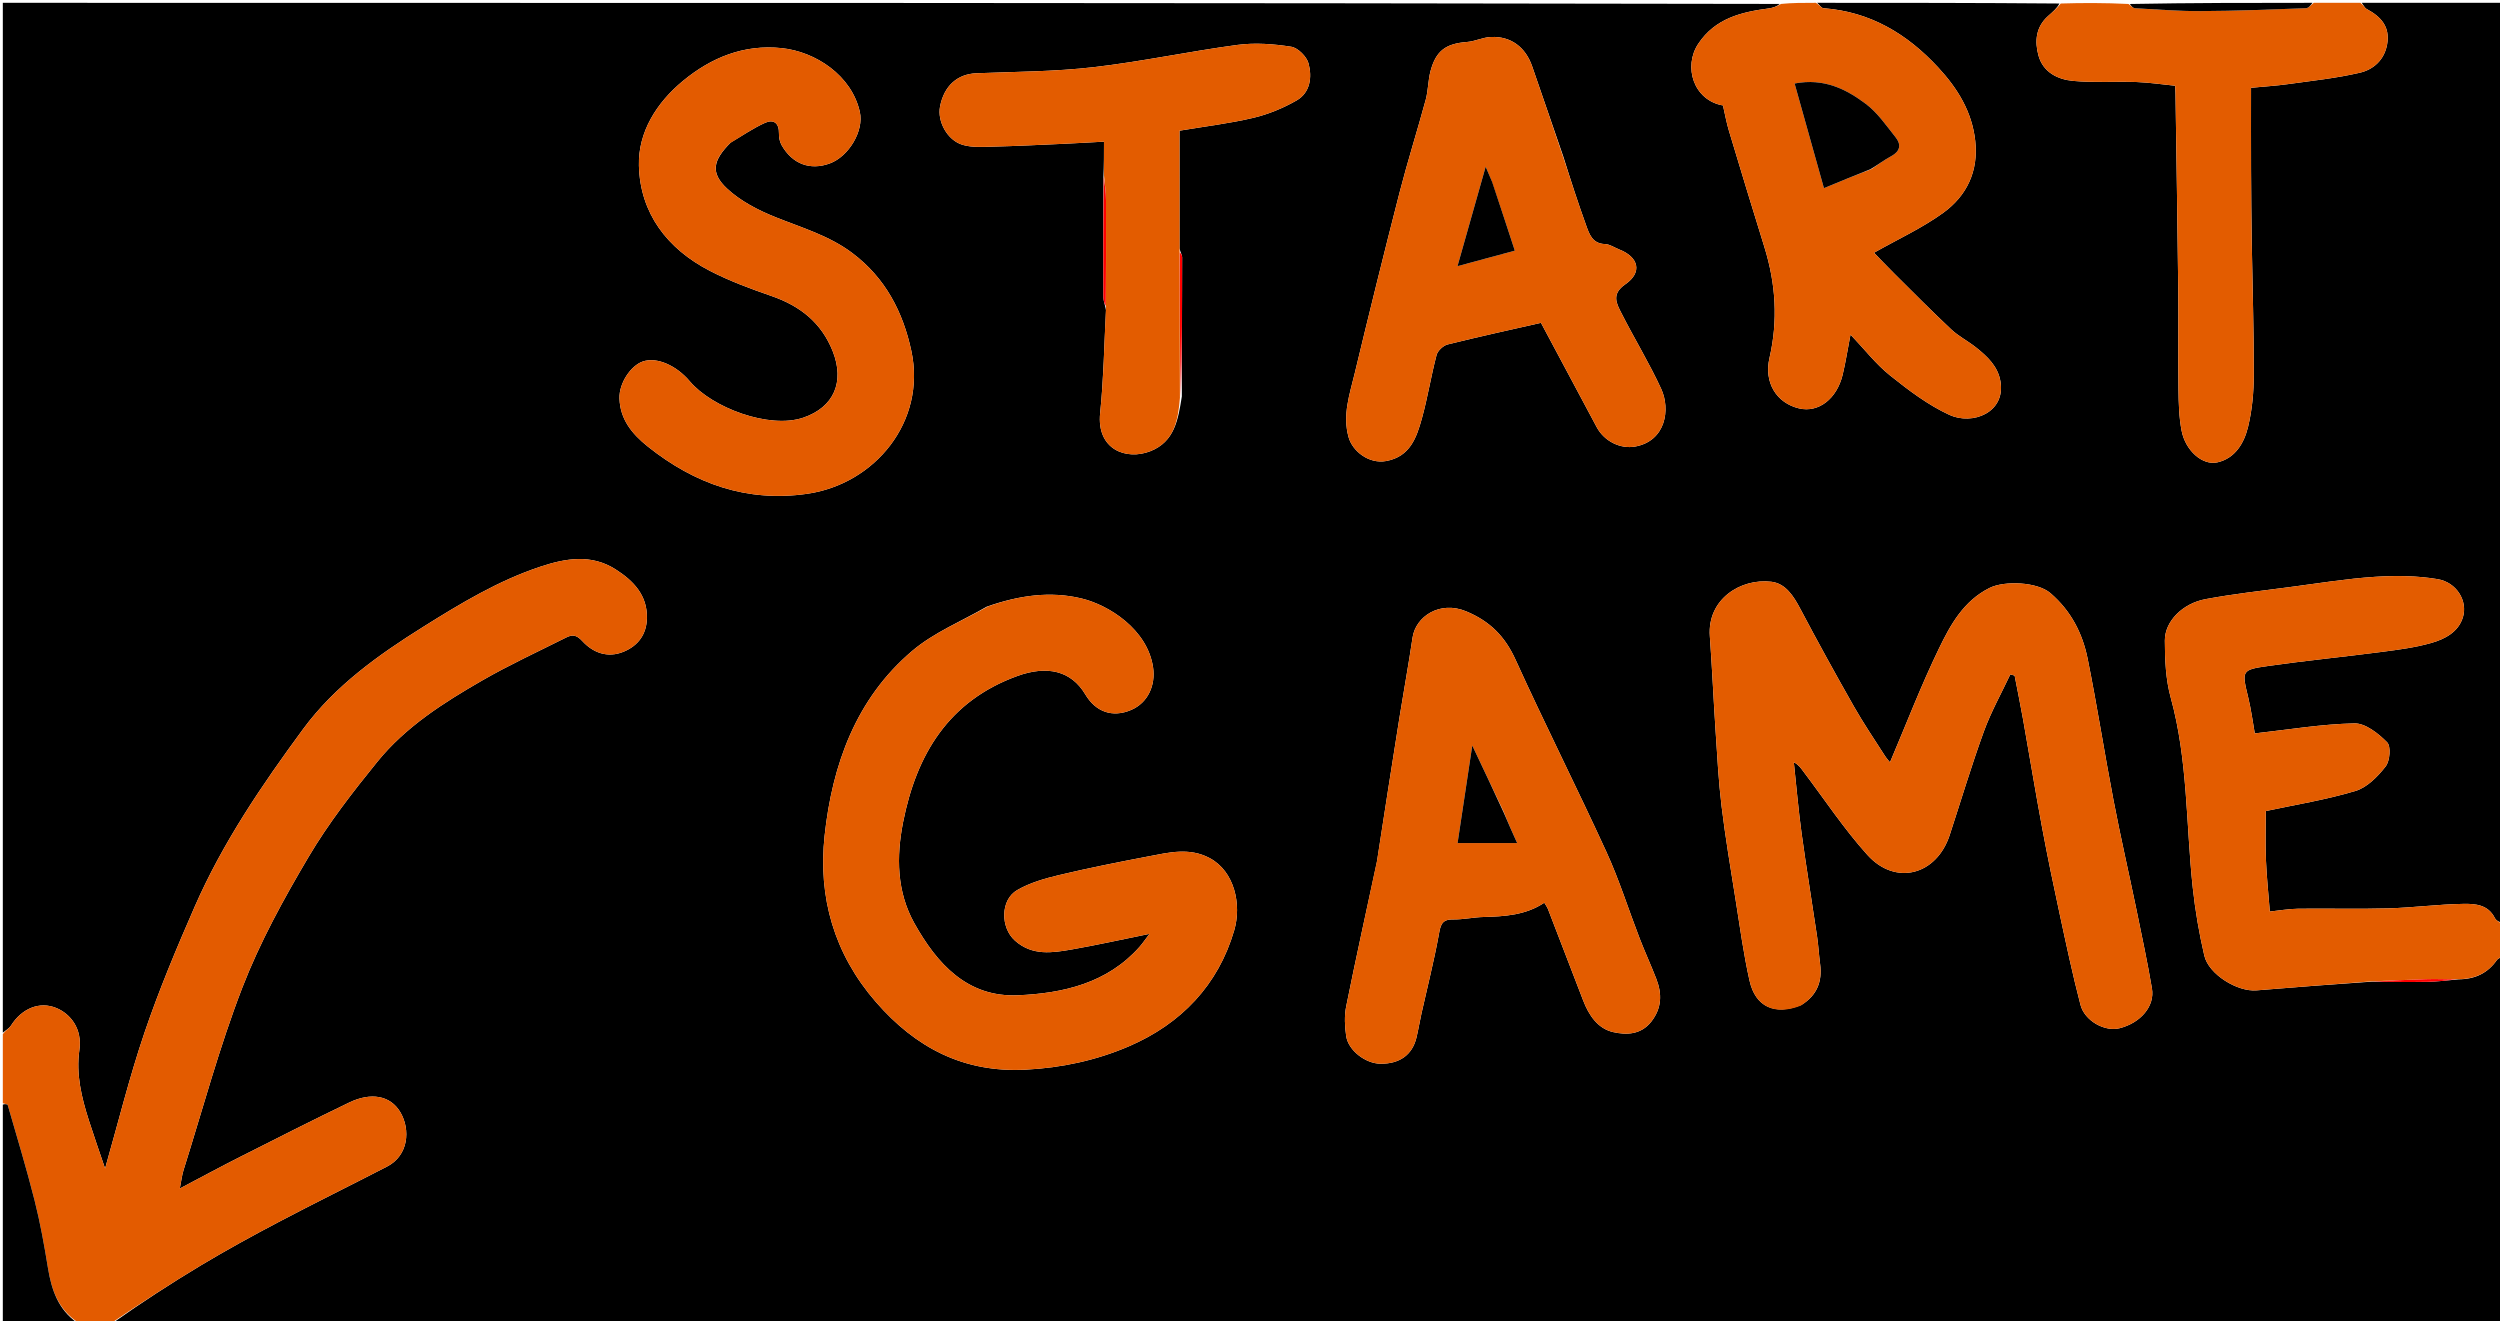
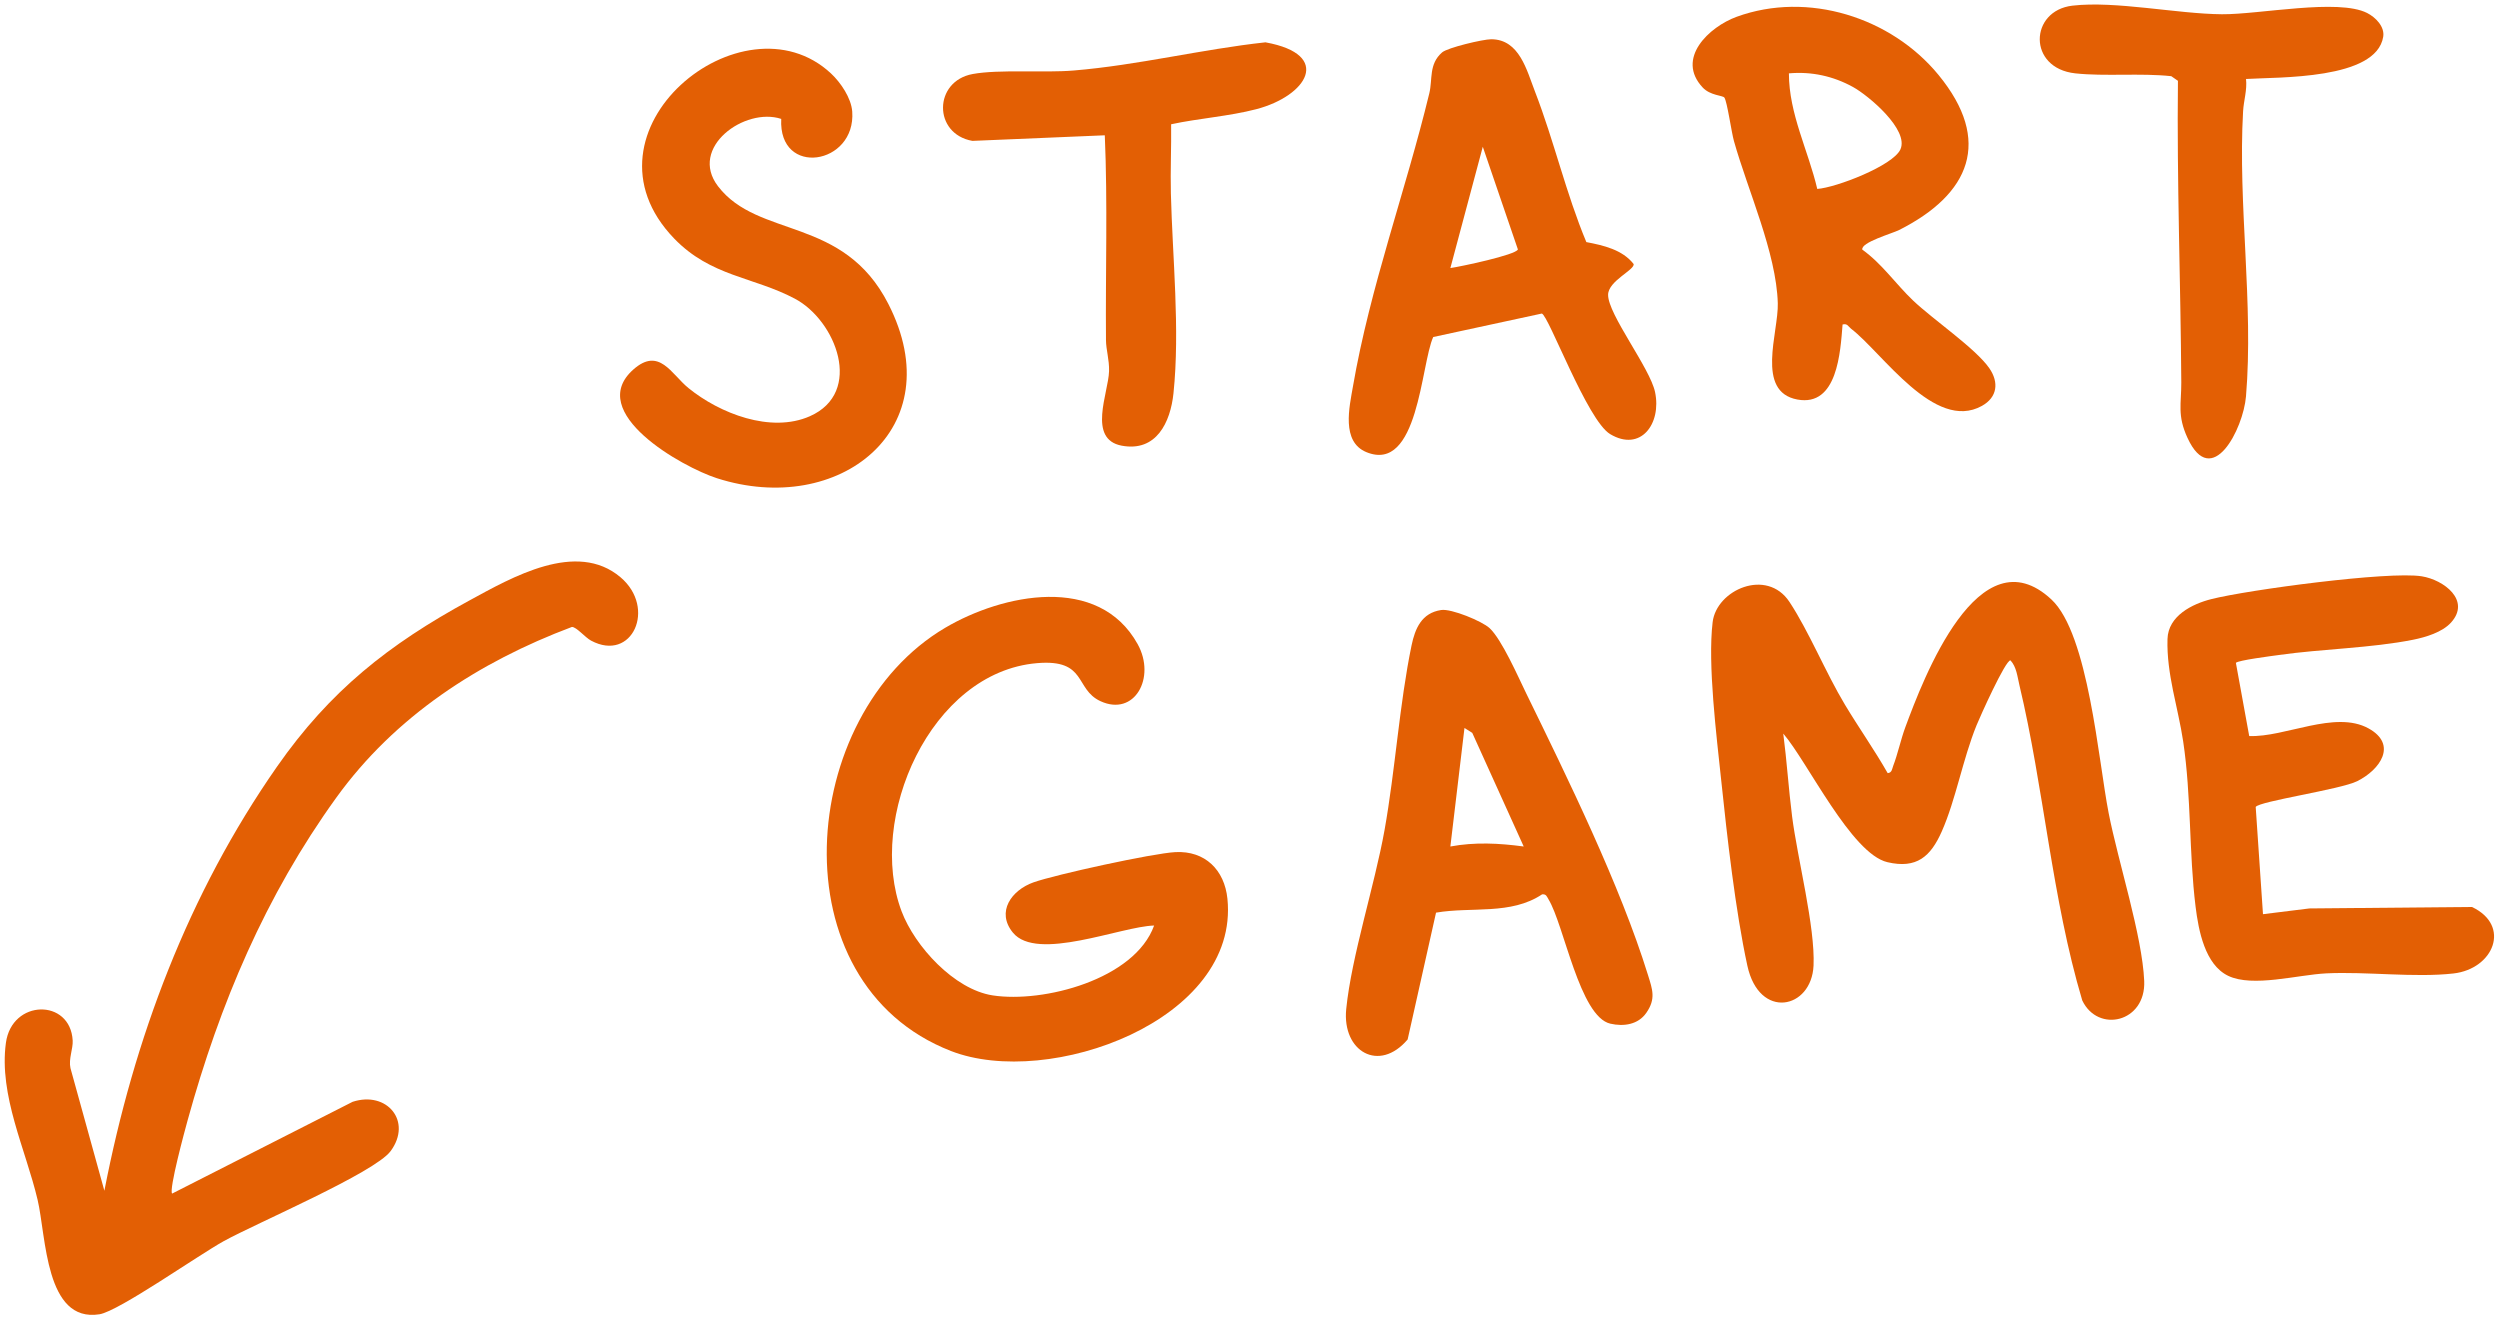
- <svg xmlns="http://www.w3.org/2000/svg" version="1.1" id="Layer_1" x="0px" y="0px" width="100%" viewBox="0 0 886 468" enable-background="new 0 0 886 468" xml:space="preserve">
-   <path fill="#000000" opacity="1" stroke="none" d=" M887,339   C887,382.314 887,425.628 887,469   C604.978,469 322.956,469 40.145,468.736   C49.979,461.764 60.488,454.867 71.261,448.409   C80.251,443.021 89.457,437.972 98.734,433.089   C111.463,426.387 124.374,420.03 137.16,413.435   C144.834,409.477 145.481,400.365 141.938,394.269   C138.382,388.151 131.406,387.055 123.771,390.729   C110.812,396.964 97.986,403.476 85.152,409.967   C78.213,413.476 71.373,417.18 63.725,421.198   C64.28,418.415 64.484,416.478 65.058,414.657   C71.869,393.034 77.74,371.043 85.91,349.944   C92.126,333.893 100.563,318.556 109.355,303.697   C116.397,291.795 125.007,280.721 133.745,269.948   C143.808,257.541 157.26,249.007 170.942,241.13   C180.556,235.596 190.676,230.936 200.604,225.953   C202.762,224.87 204.222,224.86 206.385,227.214   C210.11,231.267 215.275,233.338 221.008,230.969   C226.212,228.82 229.127,224.762 229.27,219.153   C229.478,210.955 224.501,205.809 218.131,201.761   C209.567,196.319 200.575,197.841 191.726,200.758   C176.733,205.702 163.281,213.83 150.023,222.133   C134.089,232.111 118.692,243.06 107.413,258.386   C92.805,278.236 78.911,298.654 68.986,321.356   C62.587,335.993 56.381,350.775 51.239,365.884   C45.875,381.643 41.892,397.872 37.241,414.119   C35.284,408.329 33.285,402.674 31.462,396.964   C28.89,388.908 26.909,380.678 28.13,372.181   C29.24,364.465 24.881,359.334 20.11,357.299   C13.964,354.679 7.657,357.499 3.904,363.448   C3.245,364.494 1.983,365.159 1,366   C1,244.386 1,122.773 1,1   C210.689,1 420.377,1 630.735,1.393   C629.896,2.196 628.411,2.783 626.875,2.984   C617.099,4.268 607.882,6.507 601.897,15.468   C596.442,23.635 600.207,35.557 610.617,37.373   C611.308,40.35 611.845,43.4 612.73,46.345   C616.866,60.116 621.04,73.877 625.313,87.607   C629.344,100.561 630.18,113.599 627.1,126.886   C625.102,135.502 629.529,142.828 637.593,144.739   C644.439,146.361 650.981,141.392 653.048,132.771   C654.084,128.451 654.765,124.046 655.818,118.581   C660.793,123.812 664.81,129.045 669.813,133.046   C676.387,138.303 683.297,143.542 690.872,147.035   C699.048,150.804 710.789,146.205 708.976,135.235   C708.078,129.799 704.293,126.303 700.265,123.106   C697.45,120.872 694.143,119.203 691.541,116.763   C684.684,110.337 678.076,103.645 671.403,97.025   C668.749,94.391 666.183,91.667 664.147,89.57   C672.7,84.724 681.238,80.815 688.696,75.415   C697.022,69.385 701.226,60.667 700.03,49.919   C698.879,39.578 693.782,31.338 686.88,23.885   C675.841,11.964 662.773,4.164 646.241,2.911   C645.451,2.851 644.745,1.663 644,1   C672.355,1 700.711,1 729.856,1.247   C729.044,2.888 727.429,4.269 725.843,5.681   C721.469,9.577 721.035,14.68 722.453,19.741   C724.097,25.61 729.252,28.164 734.688,28.671   C742.145,29.367 749.711,28.809 757.22,29.072   C761.757,29.231 766.276,29.926 770.872,30.387   C770.923,31.521 770.982,32.338 770.993,33.156   C771.325,56.057 771.706,78.958 771.957,101.86   C772.089,113.832 771.892,125.808 772.045,137.78   C772.108,142.747 772.223,147.799 773.158,152.65   C774.511,159.664 780.534,165.063 785.863,163.856   C792.188,162.423 795.338,156.969 796.717,151.277   C798.168,145.283 798.739,138.948 798.754,132.76   C798.791,117.185 798.273,101.61 798.026,86.034   C797.89,77.385 797.816,68.734 797.778,60.083   C797.737,50.478 797.769,40.873 797.769,31.114   C802.661,30.641 806.768,30.391 810.83,29.82   C819.362,28.621 827.982,27.727 836.346,25.769   C841.149,24.646 845.021,21.255 846.003,15.711   C847.109,9.47 843.802,5.907 838.778,3.211   C838.011,2.799 837.584,1.753 837,1   C853.647,1 870.295,1 887,1   C887,109.355 887,217.711 886.775,326.879   C885.727,326.895 884.617,326.242 884.129,325.275   C881.767,320.597 877.179,320.264 873.094,320.331   C864.199,320.475 855.324,321.672 846.427,321.927   C835.771,322.233 825.099,321.923 814.437,322.055   C811.097,322.097 807.764,322.707 804.428,323.057   C803.917,316.48 803.283,310.587 803.051,304.678   C802.822,298.849 803.001,293.004 803.001,287.436   C813.483,285.185 824.334,283.45 834.766,280.318   C838.897,279.078 842.697,275.201 845.481,271.618   C847.003,269.66 847.408,264.502 845.999,263.076   C842.905,259.944 838.294,256.28 834.38,256.367   C822.703,256.626 811.063,258.589 799.096,259.921   C798.436,256.229 797.851,251.668 796.777,247.226   C794.466,237.66 794.319,237.381 803.793,236.028   C817.249,234.107 830.789,232.778 844.268,231.012   C850.106,230.247 856.012,229.473 861.649,227.867   C866.437,226.502 871.246,224.016 872.854,218.778   C874.63,212.995 870.662,206.385 863.865,205.245   C856.609,204.027 849.025,203.944 841.654,204.43   C831.689,205.087 821.783,206.699 811.866,208.011   C801.793,209.343 791.674,210.468 781.695,212.324   C773.479,213.851 767.2,220.189 767.216,227.03   C767.232,233.779 767.52,240.781 769.298,247.227   C775.392,269.328 774.696,292.112 777.107,314.577   C777.975,322.668 779.363,330.749 781.208,338.674   C782.761,345.349 792.981,351.558 799.704,350.988   C813.131,349.85 826.57,348.876 840.469,347.903   C847.419,347.981 853.906,348.088 860.389,347.961   C863.929,347.892 867.461,347.427 871.406,347.08   C877.366,347.016 881.718,344.764 884.926,340.201   C885.343,339.608 886.296,339.391 887,339  M418.015,88.069   C418.015,74.14 418.015,60.21 418.015,46.316   C427.114,44.786 435.758,43.756 444.174,41.764   C449.482,40.507 454.743,38.326 459.487,35.616   C464.379,32.821 465.055,27.337 463.746,22.478   C463.09,20.047 459.99,16.941 457.613,16.566   C451.38,15.582 444.824,15.081 438.601,15.911   C421.548,18.186 404.668,21.834 387.589,23.807   C373.838,25.395 359.901,25.414 346.04,25.964   C339.315,26.231 334.562,30.397 333.141,37.792   C332.144,42.981 335.676,49.701 341.143,51.33   C344.535,52.341 348.385,52.048 352.02,51.961   C360.11,51.769 368.195,51.357 376.28,50.996   C381.007,50.785 385.731,50.5 391.251,50.206   C391.251,54.272 391.251,58.225 391.043,63.069   C391.029,77.173 390.994,91.277 391.037,105.381   C391.041,106.591 391.563,107.8 391.969,109.938   C391.318,122.083 391.136,134.276 389.89,146.359   C388.553,159.322 399.175,163.281 407.741,159.882   C416.169,156.538 417.538,148.879 418.843,140.493   C418.893,124.04 418.954,107.586 418.957,91.133   C418.958,90.421 418.433,89.709 418.015,88.069  M638.396,356.155   C643.887,352.808 645.892,347.891 645.048,341.619   C644.611,338.372 644.447,335.087 643.968,331.847   C642.168,319.659 640.155,307.5 638.485,295.295   C637.342,286.943 636.635,278.531 635.734,270.147   C637.511,271.077 638.259,272.282 639.111,273.408   C646.612,283.325 653.506,293.793 661.808,302.99   C671.792,314.051 686.334,310.14 690.983,295.927   C694.988,283.684 698.679,271.328 703.084,259.23   C705.617,252.272 709.293,245.73 712.455,239.001   C712.962,239.141 713.47,239.282 713.977,239.423   C714.986,244.637 716.06,249.839 716.99,255.066   C719.258,267.818 721.348,280.603 723.722,293.335   C725.639,303.615 727.772,313.857 729.978,324.08   C732.29,334.794 734.555,345.528 737.325,356.127   C738.823,361.856 745.997,365.719 751.159,364.411   C758.638,362.516 763.727,356.595 762.654,350.317   C761.062,340.995 759.096,331.735 757.18,322.471   C754.499,309.501 751.524,296.59 749.028,283.586   C745.826,266.911 743.224,250.118 739.872,233.475   C738.054,224.455 733.971,216.489 726.7,210.227   C722.015,206.193 710.405,205.72 705.077,208.377   C695.903,212.952 691.249,221.404 687.166,229.834   C680.788,243.001 675.534,256.714 669.815,270.171   C669.512,269.786 668.64,268.846 667.961,267.782   C664.285,262.025 660.432,256.366 657.062,250.434   C650.547,238.969 644.19,227.411 638.027,215.754   C635.642,211.243 632.834,206.776 627.759,206.172   C616.941,204.886 605.015,212.316 605.965,225.487   C606.772,236.675 607.259,247.885 608.001,259.077   C608.59,267.945 609.042,276.838 610.113,285.652   C611.454,296.683 613.302,307.655 615.051,318.633   C616.591,328.302 617.894,338.036 620.041,347.575   C622.121,356.813 628.954,359.983 638.396,356.155  M349.681,215.012   C340.824,220.154 330.99,224.142 323.302,230.661   C303.326,247.598 294.961,271.039 292.243,296.127   C289.885,317.899 295.553,338.012 310.417,355.11   C324.546,371.362 341.551,380.223 363.486,379.09   C376.228,378.432 388.51,375.795 400.086,370.811   C418.608,362.835 431.744,349.124 437.422,329.667   C440.063,320.617 437.561,308.823 428.695,304.099   C421.524,300.279 414.28,302.114 407.075,303.491   C396.492,305.514 385.911,307.604 375.432,310.1   C370.295,311.324 364.991,312.837 360.48,315.456   C354.485,318.937 354.534,328.754 359.7,333.355   C365.843,338.826 372.953,337.698 379.978,336.463   C388.835,334.904 397.621,332.943 407.381,330.964   C405.83,332.996 404.93,334.344 403.865,335.547   C392.4,348.494 376.74,352.026 360.771,352.728   C342.821,353.518 332.062,341.537 324.055,327.209   C317.788,315.994 317.633,303.612 320.069,291.328   C324.824,267.356 336.166,248.431 360.532,239.58   C371.157,235.721 379.644,237.715 384.623,246.088   C388.307,252.282 394.214,254.452 400.884,251.605   C406.924,249.027 409.555,242.733 408.665,236.586   C406.691,222.954 392.842,214.402 383.317,212.101   C372.197,209.415 361.172,210.996 349.681,215.012  M487.993,305.369   C484.325,322.461 480.542,339.53 477.088,356.665   C476.405,360.052 476.568,363.756 477.086,367.202   C477.854,372.315 483.972,376.929 489.226,376.986   C496.018,377.059 500.504,373.856 501.987,367.751   C502.679,364.901 503.145,361.996 503.784,359.132   C505.847,349.885 508.189,340.691 509.894,331.379   C510.505,328.047 510.808,325.786 514.941,325.853   C518.528,325.911 522.12,325.084 525.719,324.986   C533.259,324.781 540.703,324.34 547.302,319.927   C547.805,320.785 548.312,321.434 548.596,322.168   C552.774,332.962 556.929,343.764 561.075,354.57   C563.083,359.801 566.234,364.525 571.722,365.78   C576.375,366.843 581.566,366.74 585.237,362.039   C588.979,357.248 589.054,352.213 586.998,346.909   C585.123,342.072 582.944,337.352 581.073,332.512   C577.142,322.345 573.881,311.878 569.348,301.992   C558.871,279.142 547.526,256.689 537.117,233.809   C533.353,225.536 528.108,220.213 519.644,216.672   C510.302,212.762 501.702,218.455 500.6,226.005   C499.228,235.406 497.492,244.753 495.996,254.136   C493.32,270.921 490.705,287.716 487.993,305.369  M554.04,55.483   C550.367,44.855 546.669,34.236 543.03,23.596   C540.682,16.734 535.491,12.789 528.348,13.111   C525.522,13.238 522.766,14.656 519.93,14.876   C512.427,15.461 508.928,17.927 506.978,25.185   C506.095,28.473 506.178,32.021 505.288,35.305   C502.309,46.299 498.846,57.165 496.013,68.194   C490.529,89.539 485.25,110.937 480.097,132.364   C478.323,139.74 475.718,147.037 477.941,154.956   C479.325,159.886 485.125,164.528 491.286,163.385   C499.752,161.813 502.042,155.059 503.922,148.288   C505.976,140.89 507.16,133.253 509.12,125.824   C509.523,124.295 511.488,122.462 513.058,122.07   C524.217,119.286 535.459,116.841 546.12,114.414   C552.785,126.886 559.335,139.126 565.868,151.375   C568.567,156.434 574.323,159.196 579.493,158.257   C590.401,156.275 592.046,145.038 588.743,137.849   C584.543,128.706 579.256,120.068 574.687,111.085   C572.901,107.574 570.954,104.24 576.057,100.718   C582.119,96.535 580.785,91.112 573.822,88.395   C572.148,87.741 570.498,86.552 568.809,86.499   C564.312,86.358 563.248,82.961 562.12,79.843   C559.298,72.043 556.745,64.146 554.04,55.483  M258.987,50.489   C263.033,48.125 266.927,45.421 271.178,43.512   C274.161,42.173 276.15,43.629 276.058,47.293   C276.023,48.682 276.333,50.263 277.012,51.457   C280.814,58.152 287.132,60.476 294.078,57.923   C300.81,55.448 306.209,46.385 304.741,39.733   C301.872,26.725 289.03,18.311 277.016,17.053   C263.651,15.653 252.064,20.398 242.032,28.681   C232.722,36.368 226.134,46.782 226.429,58.698   C226.849,75.651 236.499,88.184 251.512,95.956   C258.476,99.562 265.936,102.317 273.367,104.889   C283.511,108.4 291.088,114.292 295.139,124.544   C299.391,135.306 295.561,144.326 284.679,148.025   C272.622,152.125 252.353,144.495 244.461,135.129   C239.774,129.565 232.778,126.374 227.758,128.134   C223.59,129.596 219.369,135.733 219.537,141.199   C219.763,148.55 223.906,153.725 229.538,158.221   C246.164,171.494 264.683,178.082 286.07,175.003   C310.03,171.553 328.354,149.421 322.993,124.404   C320.004,110.453 313.737,98.481 302.1,89.707   C293.864,83.497 284.12,80.696 274.74,76.927   C268.64,74.477 262.403,71.242 257.664,66.819   C251.728,61.278 252.596,56.872 258.987,50.489  z" />
-   <path fill="#E35B00" opacity="1" stroke="none" d=" M1,366.469   C1.983,365.159 3.245,364.494 3.904,363.448   C7.657,357.499 13.964,354.679 20.11,357.299   C24.881,359.334 29.24,364.465 28.13,372.181   C26.909,380.678 28.89,388.908 31.462,396.964   C33.285,402.674 35.284,408.329 37.241,414.119   C41.892,397.872 45.875,381.643 51.239,365.884   C56.381,350.775 62.587,335.993 68.986,321.356   C78.911,298.654 92.805,278.236 107.413,258.386   C118.692,243.06 134.089,232.111 150.023,222.133   C163.281,213.83 176.733,205.702 191.726,200.758   C200.575,197.841 209.567,196.319 218.131,201.761   C224.501,205.809 229.478,210.955 229.27,219.153   C229.127,224.762 226.212,228.82 221.008,230.969   C215.275,233.338 210.11,231.267 206.385,227.214   C204.222,224.86 202.762,224.87 200.604,225.953   C190.676,230.936 180.556,235.596 170.942,241.13   C157.26,249.007 143.808,257.541 133.745,269.948   C125.007,280.721 116.397,291.795 109.355,303.697   C100.563,318.556 92.126,333.893 85.91,349.944   C77.74,371.043 71.869,393.034 65.058,414.657   C64.484,416.478 64.28,418.415 63.725,421.198   C71.373,417.18 78.213,413.476 85.152,409.967   C97.986,403.476 110.812,396.964 123.771,390.729   C131.406,387.055 138.382,388.151 141.938,394.269   C145.481,400.365 144.834,409.477 137.16,413.435   C124.374,420.03 111.463,426.387 98.734,433.089   C89.457,437.972 80.251,443.021 71.261,448.409   C60.488,454.867 49.979,461.764 39.678,468.736   C35.975,469 31.951,469 27.848,468.815   C20.676,464.152 18.252,457.167 16.986,449.343   C15.688,441.323 14.242,433.297 12.255,425.427   C9.392,414.091 5.996,402.889 2.742,391.654   C2.639,391.298 1.602,391.212 1,391   C1,382.979 1,374.958 1,366.469  z" />
-   <path fill="#E35C00" opacity="1" stroke="none" d=" M643.537,1   C644.745,1.663 645.451,2.851 646.241,2.911   C662.773,4.164 675.841,11.964 686.88,23.885   C693.782,31.338 698.879,39.578 700.03,49.919   C701.226,60.667 697.022,69.385 688.696,75.415   C681.238,80.815 672.7,84.724 664.147,89.57   C666.183,91.667 668.749,94.391 671.403,97.025   C678.076,103.645 684.684,110.337 691.541,116.763   C694.143,119.203 697.45,120.872 700.265,123.106   C704.293,126.303 708.078,129.799 708.976,135.235   C710.789,146.205 699.048,150.804 690.872,147.035   C683.297,143.542 676.387,138.303 669.813,133.046   C664.81,129.045 660.793,123.812 655.818,118.581   C654.765,124.046 654.084,128.451 653.048,132.771   C650.981,141.392 644.439,146.361 637.593,144.739   C629.529,142.828 625.102,135.502 627.1,126.886   C630.18,113.599 629.344,100.561 625.313,87.607   C621.04,73.877 616.866,60.116 612.73,46.345   C611.845,43.4 611.308,40.35 610.617,37.373   C600.207,35.557 596.442,23.635 601.897,15.468   C607.882,6.507 617.099,4.268 626.875,2.984   C628.411,2.783 629.896,2.196 631.202,1.393   C635.025,1 639.049,1 643.537,1  M663.258,59.909   C665.563,58.383 667.77,56.673 670.197,55.376   C673.423,53.654 673.898,51.28 671.812,48.669   C668.489,44.512 665.371,39.9 661.194,36.782   C654.242,31.594 646.473,27.597 636.002,29.59   C639.473,41.966 642.865,54.062 646.403,66.675   C652.321,64.233 657.411,62.133 663.258,59.909  z" />
-   <path fill="#E35C00" opacity="1" stroke="none" d=" M840.005,347.834   C826.57,348.876 813.131,349.85 799.704,350.988   C792.981,351.558 782.761,345.349 781.208,338.674   C779.363,330.749 777.975,322.668 777.107,314.577   C774.696,292.112 775.392,269.328 769.298,247.227   C767.52,240.781 767.232,233.779 767.216,227.03   C767.2,220.189 773.479,213.851 781.695,212.324   C791.674,210.468 801.793,209.343 811.866,208.011   C821.783,206.699 831.689,205.087 841.654,204.43   C849.025,203.944 856.609,204.027 863.865,205.245   C870.662,206.385 874.63,212.995 872.854,218.778   C871.246,224.016 866.437,226.502 861.649,227.867   C856.012,229.473 850.106,230.247 844.268,231.012   C830.789,232.778 817.249,234.107 803.793,236.028   C794.319,237.381 794.466,237.66 796.777,247.226   C797.851,251.668 798.436,256.229 799.096,259.921   C811.063,258.589 822.703,256.626 834.38,256.367   C838.294,256.28 842.905,259.944 845.999,263.076   C847.408,264.502 847.003,269.66 845.481,271.618   C842.697,275.201 838.897,279.078 834.766,280.318   C824.334,283.45 813.483,285.185 803.001,287.436   C803.001,293.004 802.822,298.849 803.051,304.678   C803.283,310.587 803.917,316.48 804.428,323.057   C807.764,322.707 811.097,322.097 814.437,322.055   C825.099,321.923 835.771,322.233 846.427,321.927   C855.324,321.672 864.199,320.475 873.094,320.331   C877.179,320.264 881.767,320.597 884.129,325.275   C884.617,326.242 885.727,326.895 886.775,327.346   C887,330.693 887,334.386 887,338.539   C886.296,339.391 885.343,339.608 884.926,340.201   C881.718,344.764 877.366,347.016 870.941,347.039   C866.597,347.04 863.125,346.918 859.66,347.024   C853.106,347.225 846.556,347.556 840.005,347.834  z" />
-   <path fill="#E35C00" opacity="1" stroke="none" d=" M836.532,1   C837.584,1.753 838.011,2.799 838.778,3.211   C843.802,5.907 847.109,9.47 846.003,15.711   C845.021,21.255 841.149,24.646 836.346,25.769   C827.982,27.727 819.362,28.621 810.83,29.82   C806.768,30.391 802.661,30.641 797.769,31.114   C797.769,40.873 797.737,50.478 797.778,60.083   C797.816,68.734 797.89,77.385 798.026,86.034   C798.273,101.61 798.791,117.185 798.754,132.76   C798.739,138.948 798.168,145.283 796.717,151.277   C795.338,156.969 792.188,162.423 785.863,163.856   C780.534,165.063 774.511,159.664 773.158,152.65   C772.223,147.799 772.108,142.747 772.045,137.78   C771.892,125.808 772.089,113.832 771.957,101.86   C771.706,78.958 771.325,56.057 770.993,33.156   C770.982,32.338 770.923,31.521 770.872,30.387   C766.276,29.926 761.757,29.231 757.22,29.072   C749.711,28.809 742.145,29.367 734.688,28.671   C729.252,28.164 724.097,25.61 722.453,19.741   C721.035,14.68 721.469,9.577 725.843,5.681   C727.429,4.269 729.044,2.888 730.323,1.247   C738.021,1 746.042,1 754.352,1.412   C755.321,2.205 755.985,2.883 756.684,2.921   C764.439,3.341 772.201,3.979 779.958,3.937   C792.387,3.87 804.815,3.375 817.237,2.913   C818.18,2.878 819.08,1.665 820,1   C825.355,1 830.71,1 836.532,1  z" />
-   <path fill="#000000" opacity="1" stroke="none" d=" M1,391.469   C1.602,391.212 2.639,391.298 2.742,391.654   C5.996,402.889 9.392,414.091 12.255,425.427   C14.242,433.297 15.688,441.323 16.986,449.343   C18.252,457.167 20.676,464.152 27.385,468.815   C18.37,469 9.74,469 1,469   C1,443.313 1,417.625 1,391.469  z" />
-   <path fill="#000000" opacity="1" stroke="none" d=" M819.531,1   C819.08,1.665 818.18,2.878 817.237,2.913   C804.815,3.375 792.387,3.87 779.958,3.937   C772.201,3.979 764.439,3.341 756.684,2.921   C755.985,2.883 755.321,2.205 754.82,1.412   C776.354,1 797.708,1 819.531,1  z" />
-   <path fill="#E35C00" opacity="1" stroke="none" d=" M638.124,356.434   C628.954,359.983 622.121,356.813 620.041,347.575   C617.894,338.036 616.591,328.302 615.051,318.633   C613.302,307.655 611.454,296.683 610.113,285.652   C609.042,276.838 608.59,267.945 608.001,259.077   C607.259,247.885 606.772,236.675 605.965,225.487   C605.015,212.316 616.941,204.886 627.759,206.172   C632.834,206.776 635.642,211.243 638.027,215.754   C644.19,227.411 650.547,238.969 657.062,250.434   C660.432,256.366 664.285,262.025 667.961,267.782   C668.64,268.846 669.512,269.786 669.815,270.171   C675.534,256.714 680.788,243.001 687.166,229.834   C691.249,221.404 695.903,212.952 705.077,208.377   C710.405,205.72 722.015,206.193 726.7,210.227   C733.971,216.489 738.054,224.455 739.872,233.475   C743.224,250.118 745.826,266.911 749.028,283.586   C751.524,296.59 754.499,309.501 757.18,322.471   C759.096,331.735 761.062,340.995 762.654,350.317   C763.727,356.595 758.638,362.516 751.159,364.411   C745.997,365.719 738.823,361.856 737.325,356.127   C734.555,345.528 732.29,334.794 729.978,324.08   C727.772,313.857 725.639,303.615 723.722,293.335   C721.348,280.603 719.258,267.818 716.99,255.066   C716.06,249.839 714.986,244.637 713.977,239.423   C713.47,239.282 712.962,239.141 712.455,239.001   C709.293,245.73 705.617,252.272 703.084,259.23   C698.679,271.328 694.988,283.684 690.983,295.927   C686.334,310.14 671.792,314.051 661.808,302.99   C653.506,293.793 646.612,283.325 639.111,273.408   C638.259,272.282 637.511,271.077 635.734,270.147   C636.635,278.531 637.342,286.943 638.485,295.295   C640.155,307.5 642.168,319.659 643.968,331.847   C644.447,335.087 644.611,338.372 645.048,341.619   C645.892,347.891 643.887,352.808 638.124,356.434  z" />
-   <path fill="#E35C00" opacity="1" stroke="none" d=" M350.076,214.946   C361.172,210.996 372.197,209.415 383.317,212.101   C392.842,214.402 406.691,222.954 408.665,236.586   C409.555,242.733 406.924,249.027 400.884,251.605   C394.214,254.452 388.307,252.282 384.623,246.088   C379.644,237.715 371.157,235.721 360.532,239.58   C336.166,248.431 324.824,267.356 320.069,291.328   C317.633,303.612 317.788,315.994 324.055,327.209   C332.062,341.537 342.821,353.518 360.771,352.728   C376.74,352.026 392.4,348.494 403.865,335.547   C404.93,334.344 405.83,332.996 407.381,330.964   C397.621,332.943 388.835,334.904 379.978,336.463   C372.953,337.698 365.843,338.826 359.7,333.355   C354.534,328.754 354.485,318.937 360.48,315.456   C364.991,312.837 370.295,311.324 375.432,310.1   C385.911,307.604 396.492,305.514 407.075,303.491   C414.28,302.114 421.524,300.279 428.695,304.099   C437.561,308.823 440.063,320.617 437.422,329.667   C431.744,349.124 418.608,362.835 400.086,370.811   C388.51,375.795 376.228,378.432 363.486,379.09   C341.551,380.223 324.546,371.362 310.417,355.11   C295.553,338.012 289.885,317.899 292.243,296.127   C294.961,271.039 303.326,247.598 323.302,230.661   C330.99,224.142 340.824,220.154 350.076,214.946  z" />
-   <path fill="#E35C00" opacity="1" stroke="none" d=" M488.029,304.938   C490.705,287.716 493.32,270.921 495.996,254.136   C497.492,244.753 499.228,235.406 500.6,226.005   C501.702,218.455 510.302,212.762 519.644,216.672   C528.108,220.213 533.353,225.536 537.117,233.809   C547.526,256.689 558.871,279.142 569.348,301.992   C573.881,311.878 577.142,322.345 581.073,332.512   C582.944,337.352 585.123,342.072 586.998,346.909   C589.054,352.213 588.979,357.248 585.237,362.039   C581.566,366.74 576.375,366.843 571.722,365.78   C566.234,364.525 563.083,359.801 561.075,354.57   C556.929,343.764 552.774,332.962 548.596,322.168   C548.312,321.434 547.805,320.785 547.302,319.927   C540.703,324.34 533.259,324.781 525.719,324.986   C522.12,325.084 518.528,325.911 514.941,325.853   C510.808,325.786 510.505,328.047 509.894,331.379   C508.189,340.691 505.847,349.885 503.784,359.132   C503.145,361.996 502.679,364.901 501.987,367.751   C500.504,373.856 496.018,377.059 489.226,376.986   C483.972,376.929 477.854,372.315 477.086,367.202   C476.568,363.756 476.405,360.052 477.088,356.665   C480.542,339.53 484.325,322.461 488.029,304.938  M532.909,287.701   C529.392,280.283 525.876,272.864 521.773,264.208   C519.927,276.46 518.273,287.44 516.566,298.772   C524.069,298.772 530.65,298.772 537.676,298.772   C536.074,295.218 534.551,291.839 532.909,287.701  z" />
-   <path fill="#E35C00" opacity="1" stroke="none" d=" M554.062,55.885   C556.745,64.146 559.298,72.043 562.12,79.843   C563.248,82.961 564.312,86.358 568.809,86.499   C570.498,86.552 572.148,87.741 573.822,88.395   C580.785,91.112 582.119,96.535 576.057,100.718   C570.954,104.24 572.901,107.574 574.687,111.085   C579.256,120.068 584.543,128.706 588.743,137.849   C592.046,145.038 590.401,156.275 579.493,158.257   C574.323,159.196 568.567,156.434 565.868,151.375   C559.335,139.126 552.785,126.886 546.12,114.414   C535.459,116.841 524.217,119.286 513.058,122.07   C511.488,122.462 509.523,124.295 509.12,125.824   C507.16,133.253 505.976,140.89 503.922,148.288   C502.042,155.059 499.752,161.813 491.286,163.385   C485.125,164.528 479.325,159.886 477.941,154.956   C475.718,147.037 478.323,139.74 480.097,132.364   C485.25,110.937 490.529,89.539 496.013,68.194   C498.846,57.165 502.309,46.299 505.288,35.305   C506.178,32.021 506.095,28.473 506.978,25.185   C508.928,17.927 512.427,15.461 519.93,14.876   C522.766,14.656 525.522,13.238 528.348,13.111   C535.491,12.789 540.682,16.734 543.03,23.596   C546.669,34.236 550.367,44.855 554.062,55.885  M528.616,64.083   C528.078,62.799 527.539,61.516 526.52,59.086   C523.031,71.397 519.887,82.493 516.531,94.332   C524.177,92.265 530.652,90.514 536.857,88.837   C534.038,80.223 531.51,72.5 528.616,64.083  z" />
-   <path fill="#E35B00" opacity="1" stroke="none" d=" M258.725,50.748   C252.596,56.872 251.728,61.278 257.664,66.819   C262.403,71.242 268.64,74.477 274.74,76.927   C284.12,80.696 293.864,83.497 302.1,89.707   C313.737,98.481 320.004,110.453 322.993,124.404   C328.354,149.421 310.03,171.553 286.07,175.003   C264.683,178.082 246.164,171.494 229.538,158.221   C223.906,153.725 219.763,148.55 219.537,141.199   C219.369,135.733 223.59,129.596 227.758,128.134   C232.778,126.374 239.774,129.565 244.461,135.129   C252.353,144.495 272.622,152.125 284.679,148.025   C295.561,144.326 299.391,135.306 295.139,124.544   C291.088,114.292 283.511,108.4 273.367,104.889   C265.936,102.317 258.476,99.562 251.512,95.956   C236.499,88.184 226.849,75.651 226.429,58.698   C226.134,46.782 232.722,36.368 242.032,28.681   C252.064,20.398 263.651,15.653 277.016,17.053   C289.03,18.311 301.872,26.725 304.741,39.733   C306.209,46.385 300.81,55.448 294.078,57.923   C287.132,60.476 280.814,58.152 277.012,51.457   C276.333,50.263 276.023,48.682 276.058,47.293   C276.15,43.629 274.161,42.173 271.178,43.512   C266.927,45.421 263.033,48.125 258.725,50.748  z" />
-   <path fill="#E35C00" opacity="1" stroke="none" d=" M391.251,62.177   C391.251,58.225 391.251,54.272 391.251,50.206   C385.731,50.5 381.007,50.785 376.28,50.996   C368.195,51.357 360.11,51.769 352.02,51.961   C348.385,52.048 344.535,52.341 341.143,51.33   C335.676,49.701 332.144,42.981 333.141,37.792   C334.562,30.397 339.315,26.231 346.04,25.964   C359.901,25.414 373.838,25.395 387.589,23.807   C404.668,21.834 421.548,18.186 438.601,15.911   C444.824,15.081 451.38,15.582 457.613,16.566   C459.99,16.941 463.09,20.047 463.746,22.478   C465.055,27.337 464.379,32.821 459.487,35.616   C454.743,38.326 449.482,40.507 444.174,41.764   C435.758,43.756 427.114,44.786 418.015,46.316   C418.015,60.21 418.015,74.14 418.042,88.999   C418.1,106.954 418.13,123.979 418.161,141.004   C417.538,148.879 416.169,156.538 407.741,159.882   C399.175,163.281 388.553,159.322 389.89,146.359   C391.136,134.276 391.318,122.083 391.955,109.008   C391.96,95.701 392.027,83.323 391.964,70.946   C391.95,68.022 391.5,65.1 391.251,62.177  z" />
-   <path fill="#FF0000" opacity="1" stroke="none" d=" M418.502,140.749   C418.13,123.979 418.1,106.954 418.111,89.463   C418.433,89.709 418.958,90.421 418.957,91.133   C418.954,107.586 418.893,124.04 418.502,140.749  z" />
-   <path fill="#FF0000" opacity="1" stroke="none" d=" M391.147,62.623   C391.5,65.1 391.95,68.022 391.964,70.946   C392.027,83.323 391.96,95.701 391.892,108.544   C391.563,107.8 391.041,106.591 391.037,105.381   C390.994,91.277 391.029,77.173 391.147,62.623  z" />
-   <path fill="#FF0000" opacity="1" stroke="none" d=" M840.469,347.903   C846.556,347.556 853.106,347.225 859.66,347.024   C863.125,346.918 866.597,347.04 870.531,347.1   C867.461,347.427 863.929,347.892 860.389,347.961   C853.906,348.088 847.419,347.981 840.469,347.903  z" />
-   <path fill="#000000" opacity="1" stroke="none" d=" M662.879,59.97   C657.411,62.133 652.321,64.233 646.403,66.675   C642.865,54.062 639.473,41.966 636.002,29.59   C646.473,27.597 654.242,31.594 661.194,36.782   C665.371,39.9 668.489,44.512 671.812,48.669   C673.898,51.28 673.423,53.654 670.197,55.376   C667.77,56.673 665.563,58.383 662.879,59.97  z" />
-   <path fill="#000000" opacity="1" stroke="none" d=" M532.969,288.08   C534.551,291.839 536.074,295.218 537.676,298.772   C530.65,298.772 524.069,298.772 516.566,298.772   C518.273,287.44 519.927,276.46 521.773,264.208   C525.876,272.864 529.392,280.283 532.969,288.08  z" />
-   <path fill="#000000" opacity="1" stroke="none" d=" M528.8,64.43   C531.51,72.5 534.038,80.223 536.857,88.837   C530.652,90.514 524.177,92.265 516.531,94.332   C519.887,82.493 523.031,71.397 526.52,59.086   C527.539,61.516 528.078,62.799 528.8,64.43  z" />
+ <svg xmlns="http://www.w3.org/2000/svg" id="Layer_1" data-name="Layer 1" viewBox="0 0 886 468">
+   <defs>
+     <style>
+       .cls-1 {
+         fill: #e35f04;
+       }
+ 
+       .cls-2 {
+         fill: transparent;
+       }
+     </style>
+   </defs>
+   <path class="cls-2" d="M886,0v468H0V0h886ZM795.99,27.99c11.5-.73,46.14.33,48.61-14.95.59-3.61-2.73-6.93-5.71-8.44-10.24-5.19-38.16.54-51.45.45-15.89-.12-37.98-4.77-52.95-3.05s-16,22.18,1,24c10.46,1.12,23.24-.16,34,1l2.36,1.64c-.4,35.72.95,71.26,1.19,106.9.05,7.58-1.49,11.66,2.22,19.69,8.58,18.56,19.74-3.07,20.71-14.75,2.74-32.73-2.91-68.07-1.03-101.03.22-3.86,1.48-7.55,1.04-11.46ZM653.01,115c1.73-.45,2,.72,3,1.49,11.12,8.52,29.61,36.66,46.36,27.37,5.49-3.04,6.13-8.32,2.64-13.37-4.87-7.04-19.97-17.27-27.02-23.99-6.2-5.9-11-13.04-17.98-18.02-.65-2.57,10.57-5.72,13.03-6.96,25.13-12.68,33.19-31.57,13.94-55-16.74-20.38-46.29-29.76-71.51-20.57-9.76,3.56-21.71,14.77-12.01,25.09,2.67,2.84,7.11,2.75,7.66,3.55,1,1.45,2.5,12.24,3.39,15.4,4.93,17.55,15.01,39.53,15.54,57.46.31,10.38-7.99,31.37,6.93,34.14,14.24,2.65,15.26-16.91,16.03-26.59ZM562.2,85.8c-7.23-17.31-11.43-35.86-18.19-53.32-2.95-7.61-5.53-18.53-15.51-18.57-2.86-.01-15.46,2.95-17.43,4.67-4.76,4.15-3.31,9.47-4.52,14.48-8.41,34.71-20.97,68.57-27.07,103.93-1.24,7.2-4.23,19.56,4.77,23.25,18.45,7.57,19.29-31.1,23.68-40.8l38.49-8.32c2.39.62,16.08,37.86,24.22,42.73,10.79,6.45,18.28-3.64,15.91-14.91-1.8-8.54-16.69-27.53-16.64-34.46.04-4.95,9.51-8.81,9.05-10.91-3.98-5.09-10.75-6.62-16.76-7.77ZM415.05,44.05c9.73-2.11,20.59-2.85,30.15-5.34,17.93-4.68,27.31-19.34,3.27-23.7-22.77,2.48-45.12,8.09-67.98,9.99-10.69.89-26.34-.48-35.76,1.24-13.94,2.54-14.11,21.23-.12,23.7l46.92-1.98c1.04,24.17.23,48.4.42,72.59.03,3.51,1.2,6.87,1.09,11.01-.21,7.69-7.55,24.15,4.5,26.4s17.26-8.27,18.33-18.57c2.35-22.53-.36-48.22-.92-70.84-.2-8.15.19-16.36.09-24.49ZM276.87,42.14c-1.06,20.77,26.55,16.37,25.16-2.62-.35-4.78-4.09-10.3-7.54-13.51-31.23-29.09-92.24,20.52-55.54,58.54,13,13.46,28.12,13.55,42.72,21.28s24.47,33.23,5.33,41.68c-13.84,6.1-31.95-1-43.01-9.99-6.09-4.95-10.37-14.71-19.54-6.57-17.18,15.25,17.38,34.58,29.59,38.51,43.3,13.95,83.43-17.49,60.78-61.78-15.96-31.2-46.04-23.03-60.34-41.66-10.55-13.75,9.51-28.16,22.39-23.89ZM61.01,423c-1.2-1.36,4.53-22.49,5.5-25.99,11.41-41.3,27.56-79.5,52.68-114.32,20.8-28.83,50.47-48.06,83.51-60.5,1.6-.02,4.66,3.7,6.77,4.84,14.59,7.83,23.31-11.56,10.45-22.45-15.61-13.21-38.5.04-53.59,8.25-28.63,15.56-49.42,32.04-68.14,58.86-31.49,45.1-50.71,96.35-61.19,150.31l-12.02-43.46c-.72-3.26.96-6.82.79-9.78-.83-14.95-21.56-14.69-23.67.84-2.53,18.63,7.02,37.76,11.23,55.59,3.08,13.04,2.67,43.66,21.94,40.59,6.82-1.09,35.16-21.03,44.07-25.94,11.5-6.34,53.46-24.22,59.11-31.89,7.78-10.56-1.32-21.43-13.47-17.47l-63.96,32.52ZM868.64,220.64c7.12-7.87-2.55-15.15-10.39-16.4-11.79-1.88-61.47,4.8-74.46,8.06-6.86,1.72-15.39,5.95-15.63,14.17-.37,12.45,3.74,24.21,5.56,36.3,2.93,19.52,2.03,39.46,4.4,58.6,1.04,8.38,3.31,20.51,11.54,24.46,8.72,4.19,24.66-.39,34.79-.87,14.3-.69,31.26,1.6,45.04.04,14.22-1.6,20.58-16.92,6.57-23.57l-57.61.52-16.45,2.04-2.58-38.01c1.22-2.03,30.02-6.17,35.95-9.12,8.15-4.06,14.45-13.01,3.99-18.74-11.86-6.5-29.61,3.26-42.24,2.73l-4.72-25.93c.66-.91,12.86-2.45,15.23-2.79,15.35-2.19,32.63-2.43,47.59-5.41,4.45-.89,10.31-2.65,13.42-6.08ZM669.01,274c-4.73-8.3-10.26-16.13-15.19-24.33-6.77-11.28-12.82-26.07-19.63-36.37-8.03-12.13-25.84-4.28-27.22,7.17-1.8,15,1.39,40.34,3.03,56.01,2.12,20.19,5.01,46.15,9.27,65.73,4.21,19.37,22.76,15.45,23.46,0,.62-13.7-5.71-38.02-7.6-52.87-1.24-9.76-1.87-19.61-3.13-29.36,8.59,9.94,24.09,42.57,36.92,45.57,10.35,2.42,15.3-2,19.25-10.89,4.98-11.24,7.42-25.58,12.34-37.66,1.26-3.1,10.15-22.91,11.99-22.99,2.17,2.26,2.49,5.87,3.19,8.8,8.66,36.23,11.5,75.59,22.27,111.73,5.57,11.7,22.59,7.81,21.96-6.89-.69-16.02-9.25-42.37-12.6-59.48-3.63-18.55-7.14-63.48-20.28-75.72-25.76-24.01-45.46,28.18-51.79,45.29-1.64,4.42-2.68,9.47-4.3,13.7-.4,1.04-.42,2.41-1.93,2.55ZM409,328.01c-6.87,19.1-39.25,27.55-57.26,24.75-13.61-2.12-27.55-17.39-32.23-29.77-12.41-32.86,10.16-84.76,47.99-87.97,17.81-1.51,13.26,9.23,22.49,13.48,12.08,5.57,19.75-8.34,13.19-20.19-13.82-24.98-47.89-17.8-68.21-5.83-52.49,30.92-60.12,125.82,2.04,150,34.69,13.5,102.35-10.84,97.97-53.97-1.04-10.21-7.93-17.07-18.45-16.52-7.97.41-42.58,7.97-50.32,10.73-7.73,2.76-13.3,10.43-7.25,17.81,8.52,10.4,38.27-2.2,50.02-2.52ZM510.76,216.19c-6.91,1.04-9.24,6.51-10.5,12.57-4.32,20.81-5.76,44.09-9.57,65.43-3.52,19.71-11.69,44.63-13.58,63.42-1.52,15.07,11.7,22.67,21.77,10.77l10.06-44.94c12.58-2.16,26.51.92,37.59-6.48,1.47-.17,1.67.78,2.27,1.76,5.54,9.08,11.05,41.57,21.91,44.07,4.77,1.1,9.86.34,12.75-3.83,3.46-4.99,2.2-8.24.57-13.49-9.84-31.75-28.42-69.63-43.17-99.82-2.84-5.8-8.65-19.09-12.95-23.05-2.69-2.47-13.58-6.94-17.14-6.41Z" />
+   <path class="cls-1" d="M61.01,423l63.96-32.52c12.15-3.96,21.25,6.91,13.47,17.47-5.65,7.66-47.61,25.55-59.11,31.89-8.92,4.92-37.25,24.85-44.07,25.94-19.27,3.07-18.86-27.55-21.94-40.59-4.21-17.84-13.76-36.96-11.23-55.59,2.11-15.53,22.84-15.78,23.67-.84.16,2.96-1.51,6.52-.79,9.78l12.02,43.46c10.48-53.96,29.71-105.21,61.19-150.31,18.72-26.81,39.52-43.29,68.14-58.86,15.09-8.21,37.99-21.46,53.59-8.25,12.86,10.89,4.14,30.28-10.45,22.45-2.11-1.13-5.17-4.86-6.77-4.84-33.05,12.43-62.71,31.67-83.51,60.5-25.12,34.81-41.27,73.01-52.68,114.32-.97,3.5-6.7,24.63-5.5,25.99Z" />
+   <path class="cls-1" d="M669.01,274c1.52-.14,1.53-1.51,1.93-2.55,1.63-4.23,2.67-9.27,4.3-13.7,6.33-17.11,26.03-69.3,51.79-45.29,13.13,12.24,16.64,57.17,20.28,75.72,3.35,17.11,11.91,43.46,12.6,59.48.63,14.7-16.39,18.58-21.96,6.89-10.77-36.14-13.61-75.51-22.27-111.73-.7-2.93-1.02-6.53-3.19-8.8-1.84.09-10.73,19.9-11.99,22.99-4.91,12.08-7.36,26.43-12.34,37.66-3.94,8.9-8.9,13.31-19.25,10.89-12.83-3-28.33-35.63-36.92-45.57,1.27,9.74,1.89,19.6,3.13,29.36,1.89,14.85,8.22,39.17,7.6,52.87-.7,15.44-19.26,19.36-23.46,0-4.25-19.59-7.15-45.55-9.27-65.73-1.64-15.67-4.83-41.02-3.03-56.01,1.38-11.46,19.19-19.3,27.22-7.17,6.82,10.3,12.86,25.09,19.63,36.37,4.92,8.2,10.46,16.02,15.19,24.33Z" />
+   <path class="cls-1" d="M409,328.01c-11.75.32-41.5,12.92-50.02,2.52-6.05-7.38-.48-15.05,7.25-17.81,7.74-2.76,42.35-10.32,50.32-10.73,10.52-.55,17.41,6.31,18.45,16.52,4.38,43.13-63.28,67.47-97.97,53.97-62.15-24.18-54.52-119.08-2.04-150,20.32-11.97,54.39-19.15,68.21,5.83,6.55,11.85-1.11,25.75-13.19,20.19-9.23-4.25-4.68-15-22.49-13.48-37.83,3.21-60.4,55.11-47.99,87.97,4.68,12.38,18.62,27.65,32.23,29.77,18,2.8,50.38-5.66,57.26-24.75Z" />
+   <path class="cls-1" d="M653.01,115c-.78,9.68-1.79,29.24-16.03,26.59-14.92-2.77-6.63-23.75-6.93-34.14-.53-17.93-10.61-39.91-15.54-57.46-.89-3.16-2.39-13.95-3.39-15.4-.55-.79-4.99-.71-7.66-3.55-9.7-10.32,2.25-21.53,12.01-25.09,25.22-9.19,54.77.19,71.51,20.57,19.25,23.43,11.19,42.32-13.94,55-2.46,1.24-13.67,4.39-13.03,6.96,6.99,4.99,11.79,12.12,17.98,18.02,7.05,6.72,22.14,16.95,27.02,23.99,3.49,5.04,2.86,10.32-2.64,13.37-16.75,9.29-35.24-18.85-46.36-27.37-1-.77-1.27-1.94-3-1.49ZM644.04,66.96c6.72-.48,26.79-8.23,29.45-13.98,3.21-6.95-11.28-19.12-16.81-22.16-7.02-3.86-14.68-5.53-22.69-4.82,0,14.36,6.86,27.32,10.05,40.97Z" />
+   <path class="cls-1" d="M868.64,220.64c-3.11,3.43-8.97,5.19-13.42,6.08-14.96,2.99-32.23,3.23-47.59,5.41-2.37.34-14.57,1.88-15.23,2.79l4.72,25.93c12.62.53,30.38-9.23,42.24-2.73,10.46,5.73,4.16,14.69-3.99,18.74-5.93,2.95-34.73,7.09-35.95,9.12l2.58,38.01,16.45-2.04,57.61-.52c14.01,6.64,7.65,21.97-6.57,23.57-13.78,1.55-30.74-.73-45.04-.04-10.13.49-26.07,5.06-34.79.87-8.23-3.95-10.5-16.08-11.54-24.46-2.38-19.14-1.48-39.08-4.4-58.6-1.81-12.09-5.93-23.86-5.56-36.3.24-8.22,8.77-12.46,15.63-14.17,12.99-3.26,62.67-9.94,74.46-8.06,7.84,1.25,17.51,8.54,10.39,16.4Z" />
+   <path class="cls-1" d="M510.76,216.19c3.57-.54,14.46,3.93,17.14,6.41,4.3,3.96,10.12,17.24,12.95,23.05,14.75,30.19,33.33,68.08,43.17,99.82,1.63,5.25,2.89,8.51-.57,13.49-2.89,4.16-7.98,4.92-12.75,3.83-10.87-2.5-16.38-34.99-21.91-44.07-.59-.97-.79-1.93-2.27-1.76-11.08,7.4-25.01,4.32-37.59,6.48l-10.06,44.94c-10.07,11.9-23.28,4.3-21.77-10.77,1.89-18.79,10.05-43.71,13.58-63.42,3.81-21.33,5.26-44.61,9.57-65.43,1.26-6.06,3.59-11.53,10.5-12.57ZM540,299.99l-18.23-40.26-2.76-1.73-5,42c8.62-1.62,17.33-1.17,25.99,0Z" />
+   <path class="cls-1" d="M562.2,85.8c6.02,1.15,12.78,2.67,16.76,7.77.46,2.09-9.01,5.96-9.05,10.91-.05,6.94,14.84,25.92,16.64,34.46,2.37,11.26-5.12,21.36-15.91,14.91-8.15-4.87-21.83-42.12-24.22-42.73l-38.49,8.32c-4.39,9.7-5.23,48.37-23.68,40.8-8.99-3.69-6.01-16.05-4.77-23.25,6.1-35.37,18.66-69.22,27.07-103.93,1.21-5.01-.24-10.32,4.52-14.48,1.97-1.71,14.57-4.68,17.43-4.67,9.98.04,12.56,10.96,15.51,18.57,6.76,17.47,10.96,36.01,18.19,53.32ZM514.01,95c3.41-.47,23.34-4.67,23.93-6.61l-12.44-36.38-11.49,42.99Z" />
+   <path class="cls-1" d="M276.87,42.14c-12.88-4.27-32.94,10.14-22.39,23.89,14.3,18.63,44.39,10.45,60.34,41.66,22.65,44.29-17.48,75.73-60.78,61.78-12.21-3.93-46.77-23.26-29.59-38.51,9.17-8.14,13.45,1.62,19.54,6.57,11.06,8.99,29.17,16.09,43.01,9.99,19.14-8.44,9.32-33.92-5.33-41.68s-29.72-7.82-42.72-21.28c-36.71-38.02,24.31-87.63,55.54-58.54,3.45,3.21,7.19,8.73,7.54,13.51,1.38,18.99-26.23,23.38-25.16,2.62Z" />
+   <path class="cls-1" d="M795.99,27.99c.44,3.91-.82,7.6-1.04,11.46-1.88,32.96,3.77,68.3,1.03,101.03-.98,11.67-12.13,33.3-20.71,14.75-3.72-8.03-2.18-12.11-2.22-19.69-.23-35.64-1.59-71.18-1.19-106.9l-2.36-1.64c-10.77-1.16-23.55.13-34-1-16.99-1.82-16.3-22.24-1-24s37.06,2.93,52.95,3.05c13.28.1,41.2-5.64,51.45-.45,2.98,1.51,6.3,4.83,5.71,8.44-2.48,15.29-37.11,14.23-48.61,14.95Z" />
+   <path class="cls-1" d="M415.05,44.05c.1,8.14-.29,16.35-.09,24.49.56,22.61,3.27,48.31.92,70.84-1.07,10.3-6.07,20.86-18.33,18.57s-4.71-18.71-4.5-26.4c.11-4.14-1.06-7.5-1.09-11.01-.2-24.19.62-48.41-.42-72.59l-46.92,1.98c-13.99-2.48-13.82-21.16.12-23.7,9.42-1.72,25.07-.35,35.76-1.24,22.87-1.9,45.21-7.51,67.98-9.99,24.04,4.37,14.65,19.02-3.27,23.7-9.56,2.5-20.42,3.24-30.15,5.34Z" />
+   <path class="cls-2" d="M644.04,66.96c-3.19-13.65-10.05-26.61-10.05-40.97,8.01-.71,15.67.96,22.69,4.82,5.53,3.04,20.02,15.21,16.81,22.16-2.66,5.76-22.73,13.5-29.45,13.98Z" />
+   <path class="cls-2" d="M540,299.99c-8.66-1.16-17.37-1.62-25.99,0l5-42,2.76,1.73,18.23,40.26Z" />
+   <path class="cls-2" d="M514.01,95l11.49-42.99,12.44,36.38c-.6,1.94-20.52,6.15-23.93,6.61Z" />
</svg>
